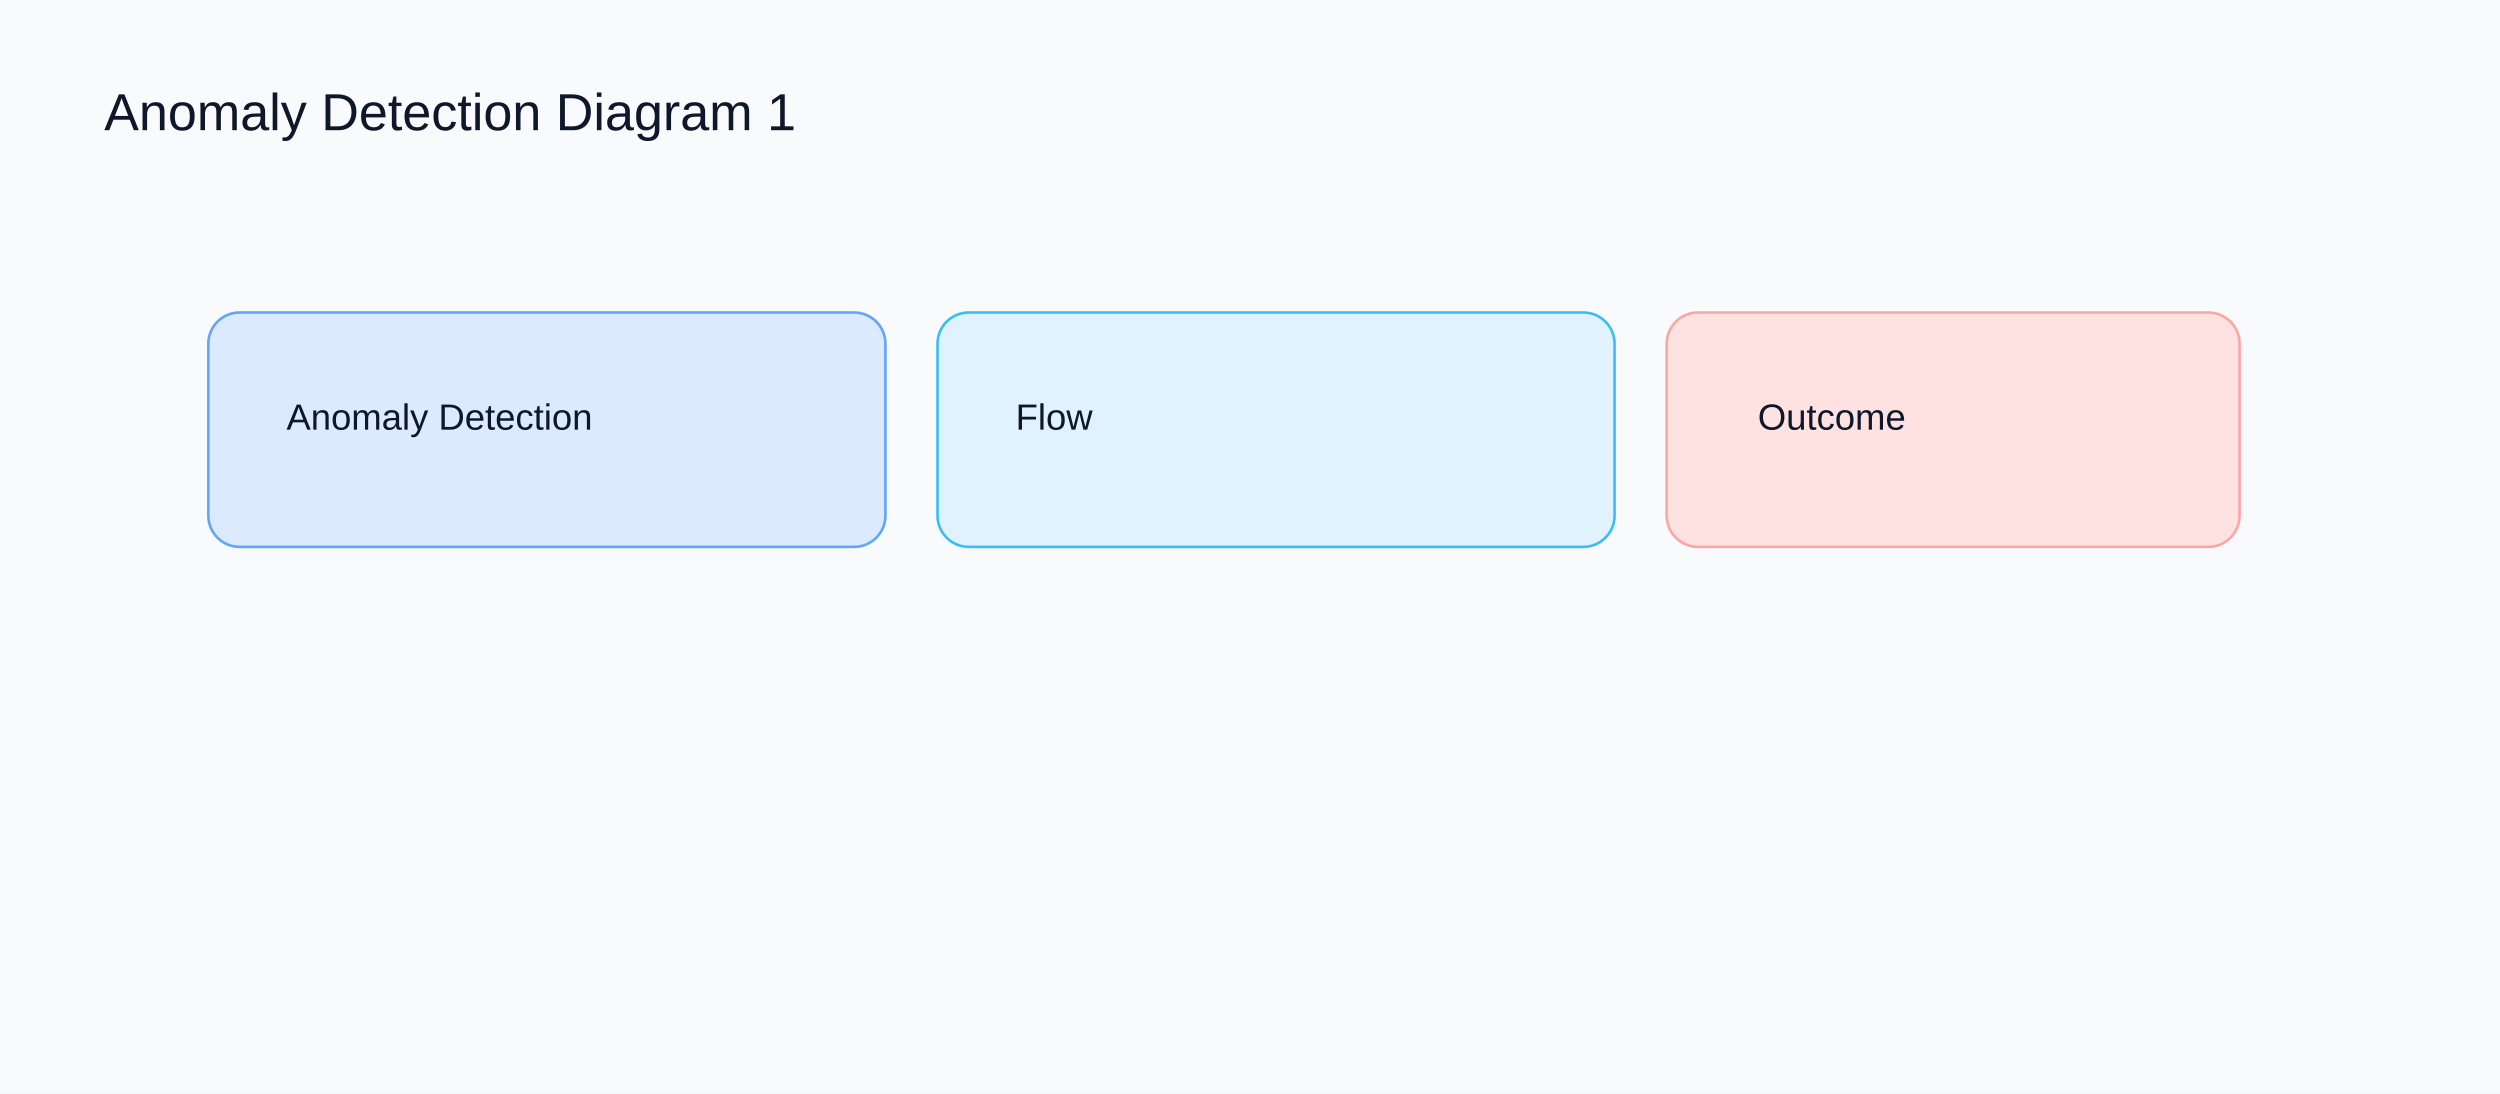
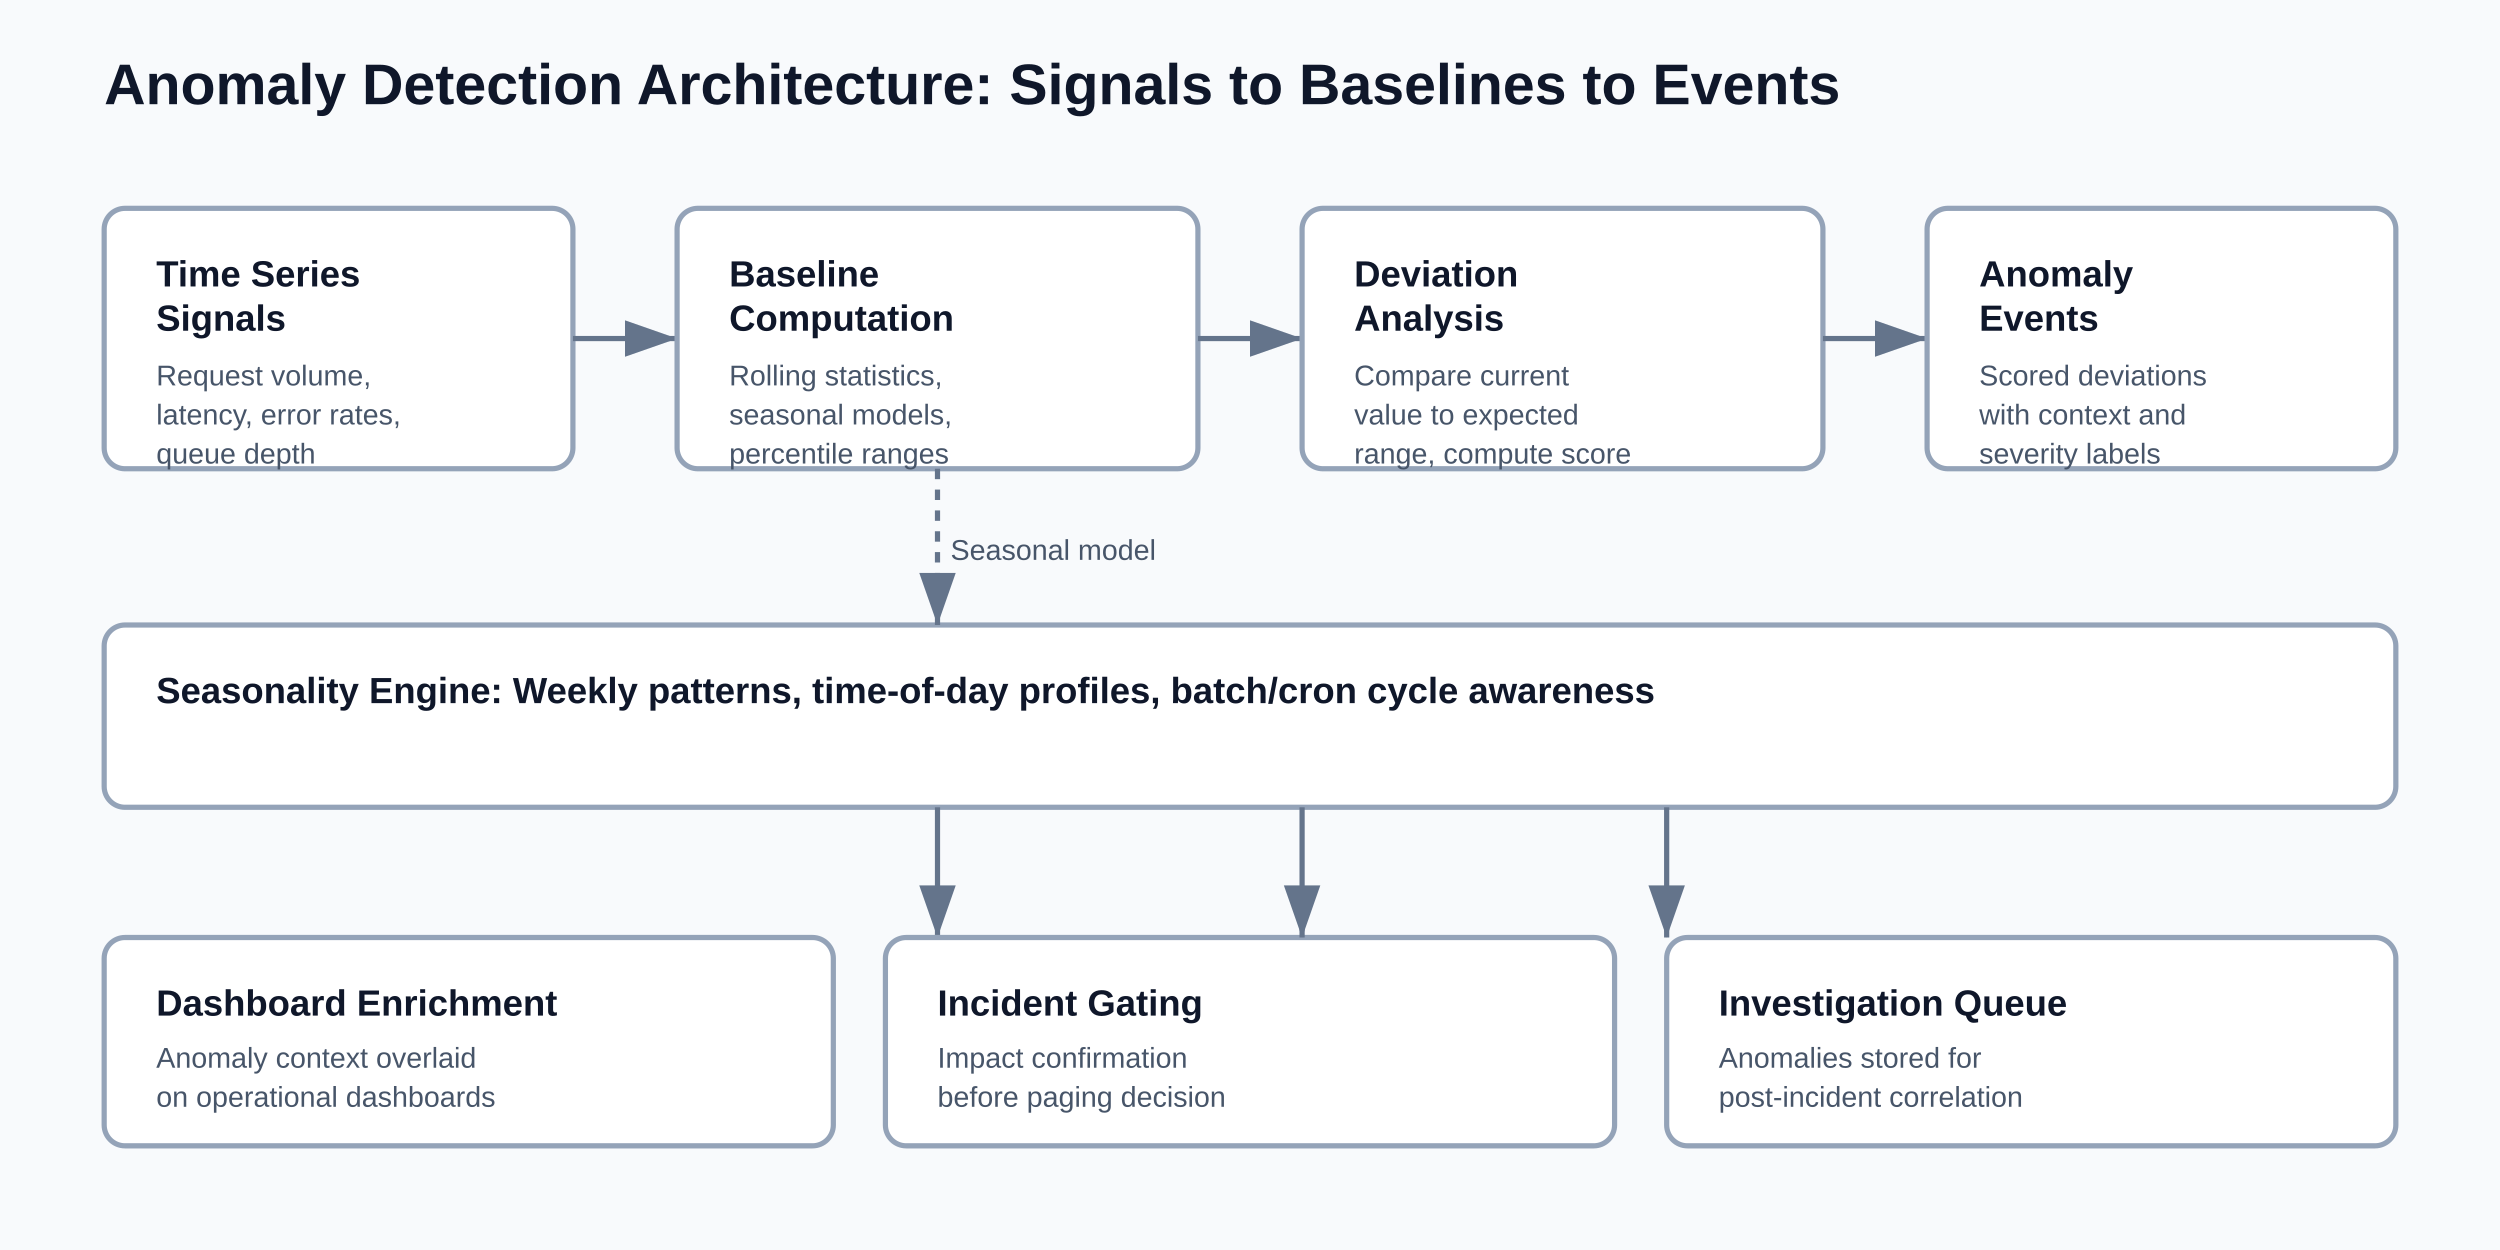
- <svg xmlns="http://www.w3.org/2000/svg" width="960" height="420" viewBox="0 0 960 420">
-   <rect width="960" height="420" fill="#f8fafc" />
-   <text x="40" y="50" font-family="Arial" font-size="20" fill="#0f172a">Anomaly Detection Diagram 1</text>
-   <rect x="80" y="120" width="260" height="90" rx="12" fill="#dbeafe" stroke="#60a5fa" />
-   <text x="110" y="165" font-family="Arial" font-size="14" fill="#0f172a">Anomaly Detection</text>
-   <rect x="360" y="120" width="260" height="90" rx="12" fill="#e0f2fe" stroke="#38bdf8" />
-   <text x="390" y="165" font-family="Arial" font-size="14" fill="#0f172a">Flow</text>
-   <rect x="640" y="120" width="220" height="90" rx="12" fill="#fee2e2" stroke="#fca5a5" />
-   <text x="675" y="165" font-family="Arial" font-size="14" fill="#0f172a">Outcome</text>
+ <svg xmlns="http://www.w3.org/2000/svg" width="960" height="480" viewBox="0 0 960 480">
+   <style>
+     .bg { fill: #f8fafc; }
+     .box { fill: #ffffff; stroke: #94a3b8; stroke-width: 2; }
+     .title { font-family: Arial, sans-serif; font-size: 22px; font-weight: bold; fill: #0f172a; }
+     .box-title { font-family: Arial, sans-serif; font-size: 14px; font-weight: bold; fill: #0f172a; }
+     .box-desc { font-family: Arial, sans-serif; font-size: 11px; fill: #475569; }
+     .arrow { stroke: #64748b; stroke-width: 2; fill: none; marker-end: url(#arrowhead); }
+     .label { font-family: Arial, sans-serif; font-size: 11px; fill: #475569; }
+   </style>
+   <defs>
+     <marker id="arrowhead" markerWidth="10" markerHeight="7" refX="10" refY="3.5" orient="auto">
+       <polygon points="0 0, 10 3.5, 0 7" fill="#64748b" />
+     </marker>
+   </defs>
+   <rect class="bg" width="960" height="480" />
+   <text class="title" x="40" y="40">Anomaly Detection Architecture: Signals to Baselines to Events</text>
+   <rect class="box" x="40" y="80" width="180" height="100" rx="8" />
+   <text class="box-title" x="60" y="110">Time Series</text>
+   <text class="box-title" x="60" y="127">Signals</text>
+   <text class="box-desc" x="60" y="148">Request volume,</text>
+   <text class="box-desc" x="60" y="163">latency, error rates,</text>
+   <text class="box-desc" x="60" y="178">queue depth</text>
+   <path class="arrow" d="M 220 130 L 260 130" />
+   <rect class="box" x="260" y="80" width="200" height="100" rx="8" />
+   <text class="box-title" x="280" y="110">Baseline</text>
+   <text class="box-title" x="280" y="127">Computation</text>
+   <text class="box-desc" x="280" y="148">Rolling statistics,</text>
+   <text class="box-desc" x="280" y="163">seasonal models,</text>
+   <text class="box-desc" x="280" y="178">percentile ranges</text>
+   <path class="arrow" d="M 460 130 L 500 130" />
+   <rect class="box" x="500" y="80" width="200" height="100" rx="8" />
+   <text class="box-title" x="520" y="110">Deviation</text>
+   <text class="box-title" x="520" y="127">Analysis</text>
+   <text class="box-desc" x="520" y="148">Compare current</text>
+   <text class="box-desc" x="520" y="163">value to expected</text>
+   <text class="box-desc" x="520" y="178">range, compute score</text>
+   <path class="arrow" d="M 700 130 L 740 130" />
+   <rect class="box" x="740" y="80" width="180" height="100" rx="8" />
+   <text class="box-title" x="760" y="110">Anomaly</text>
+   <text class="box-title" x="760" y="127">Events</text>
+   <text class="box-desc" x="760" y="148">Scored deviations</text>
+   <text class="box-desc" x="760" y="163">with context and</text>
+   <text class="box-desc" x="760" y="178">severity labels</text>
+   <rect class="box" x="40" y="240" width="880" height="70" rx="8" />
+   <text class="box-title" x="60" y="270">Seasonality Engine: Weekly patterns, time-of-day profiles, batch/cron cycle awareness</text>
+   <path class="arrow" d="M 360 180 L 360 240" stroke-dasharray="4,4" />
+   <text class="label" x="365" y="215">Seasonal model</text>
+   <path class="arrow" d="M 360 310 L 360 360" />
+   <rect class="box" x="40" y="360" width="280" height="80" rx="8" />
+   <text class="box-title" x="60" y="390">Dashboard Enrichment</text>
+   <text class="box-desc" x="60" y="410">Anomaly context overlaid</text>
+   <text class="box-desc" x="60" y="425">on operational dashboards</text>
+   <rect class="box" x="340" y="360" width="280" height="80" rx="8" />
+   <text class="box-title" x="360" y="390">Incident Gating</text>
+   <text class="box-desc" x="360" y="410">Impact confirmation</text>
+   <text class="box-desc" x="360" y="425">before paging decision</text>
+   <rect class="box" x="640" y="360" width="280" height="80" rx="8" />
+   <text class="box-title" x="660" y="390">Investigation Queue</text>
+   <text class="box-desc" x="660" y="410">Anomalies stored for</text>
+   <text class="box-desc" x="660" y="425">post-incident correlation</text>
+   <path class="arrow" d="M 500 310 L 500 360" />
+   <path class="arrow" d="M 640 310 L 640 360" />
</svg>
